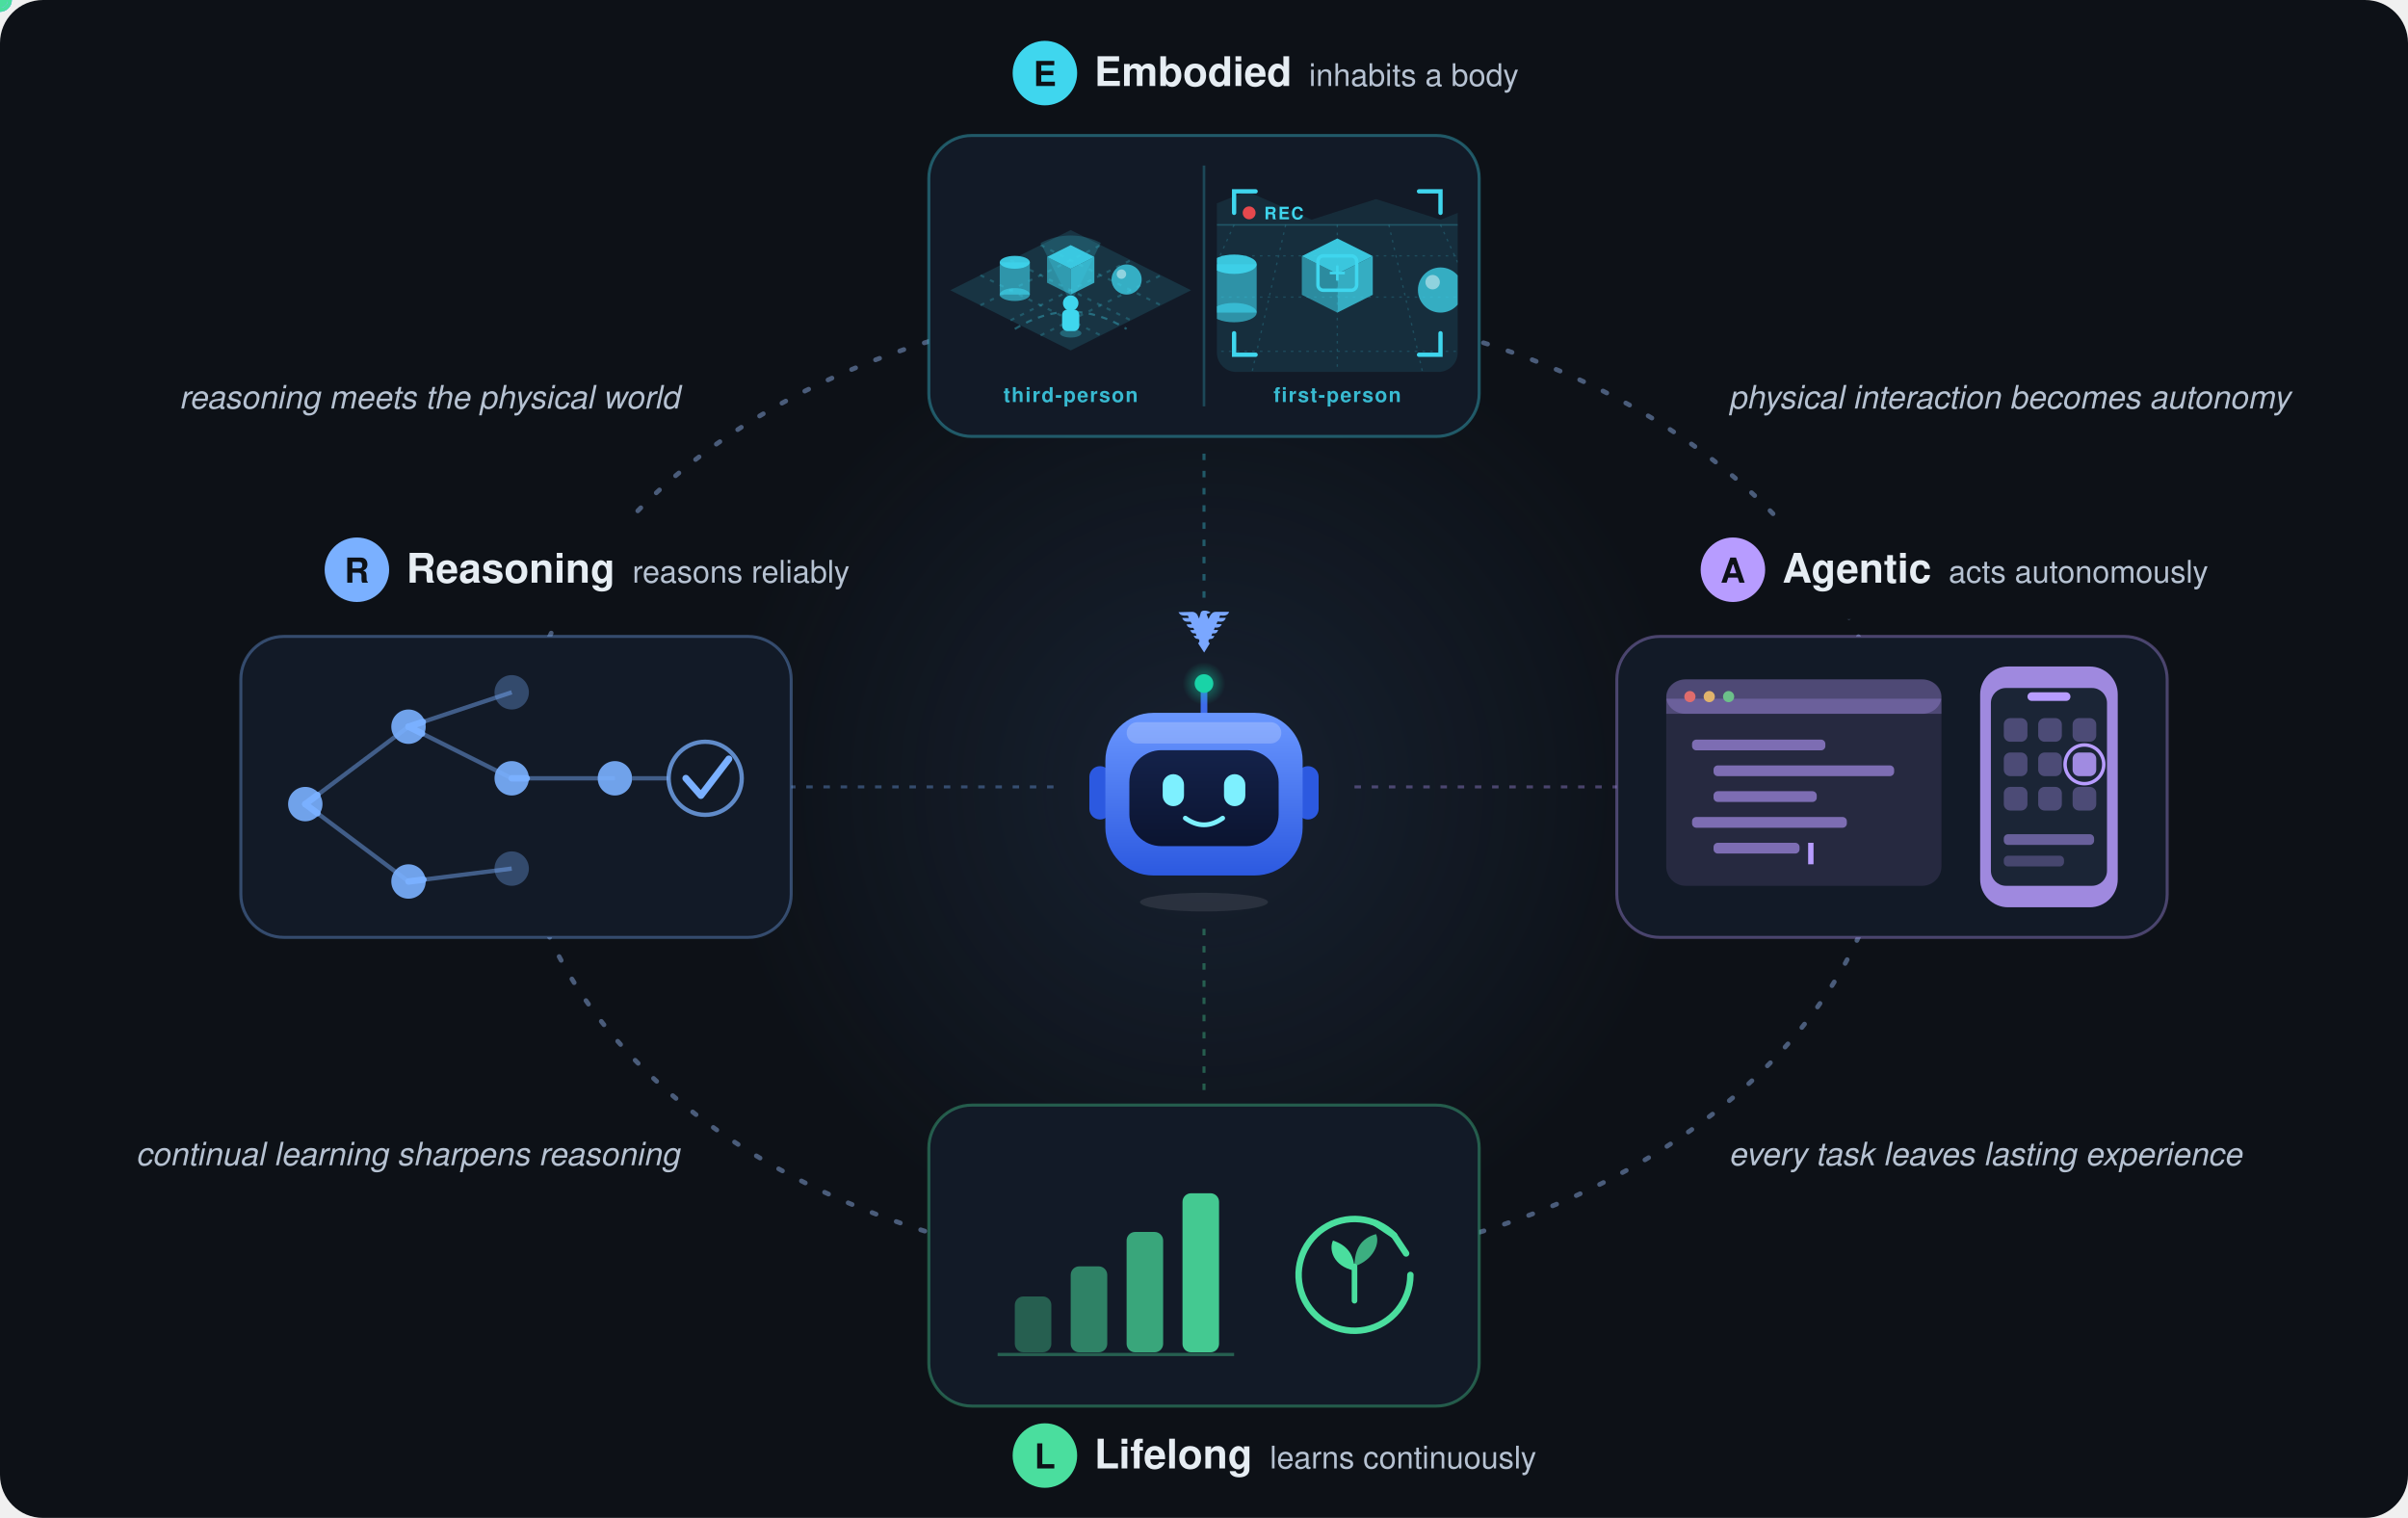
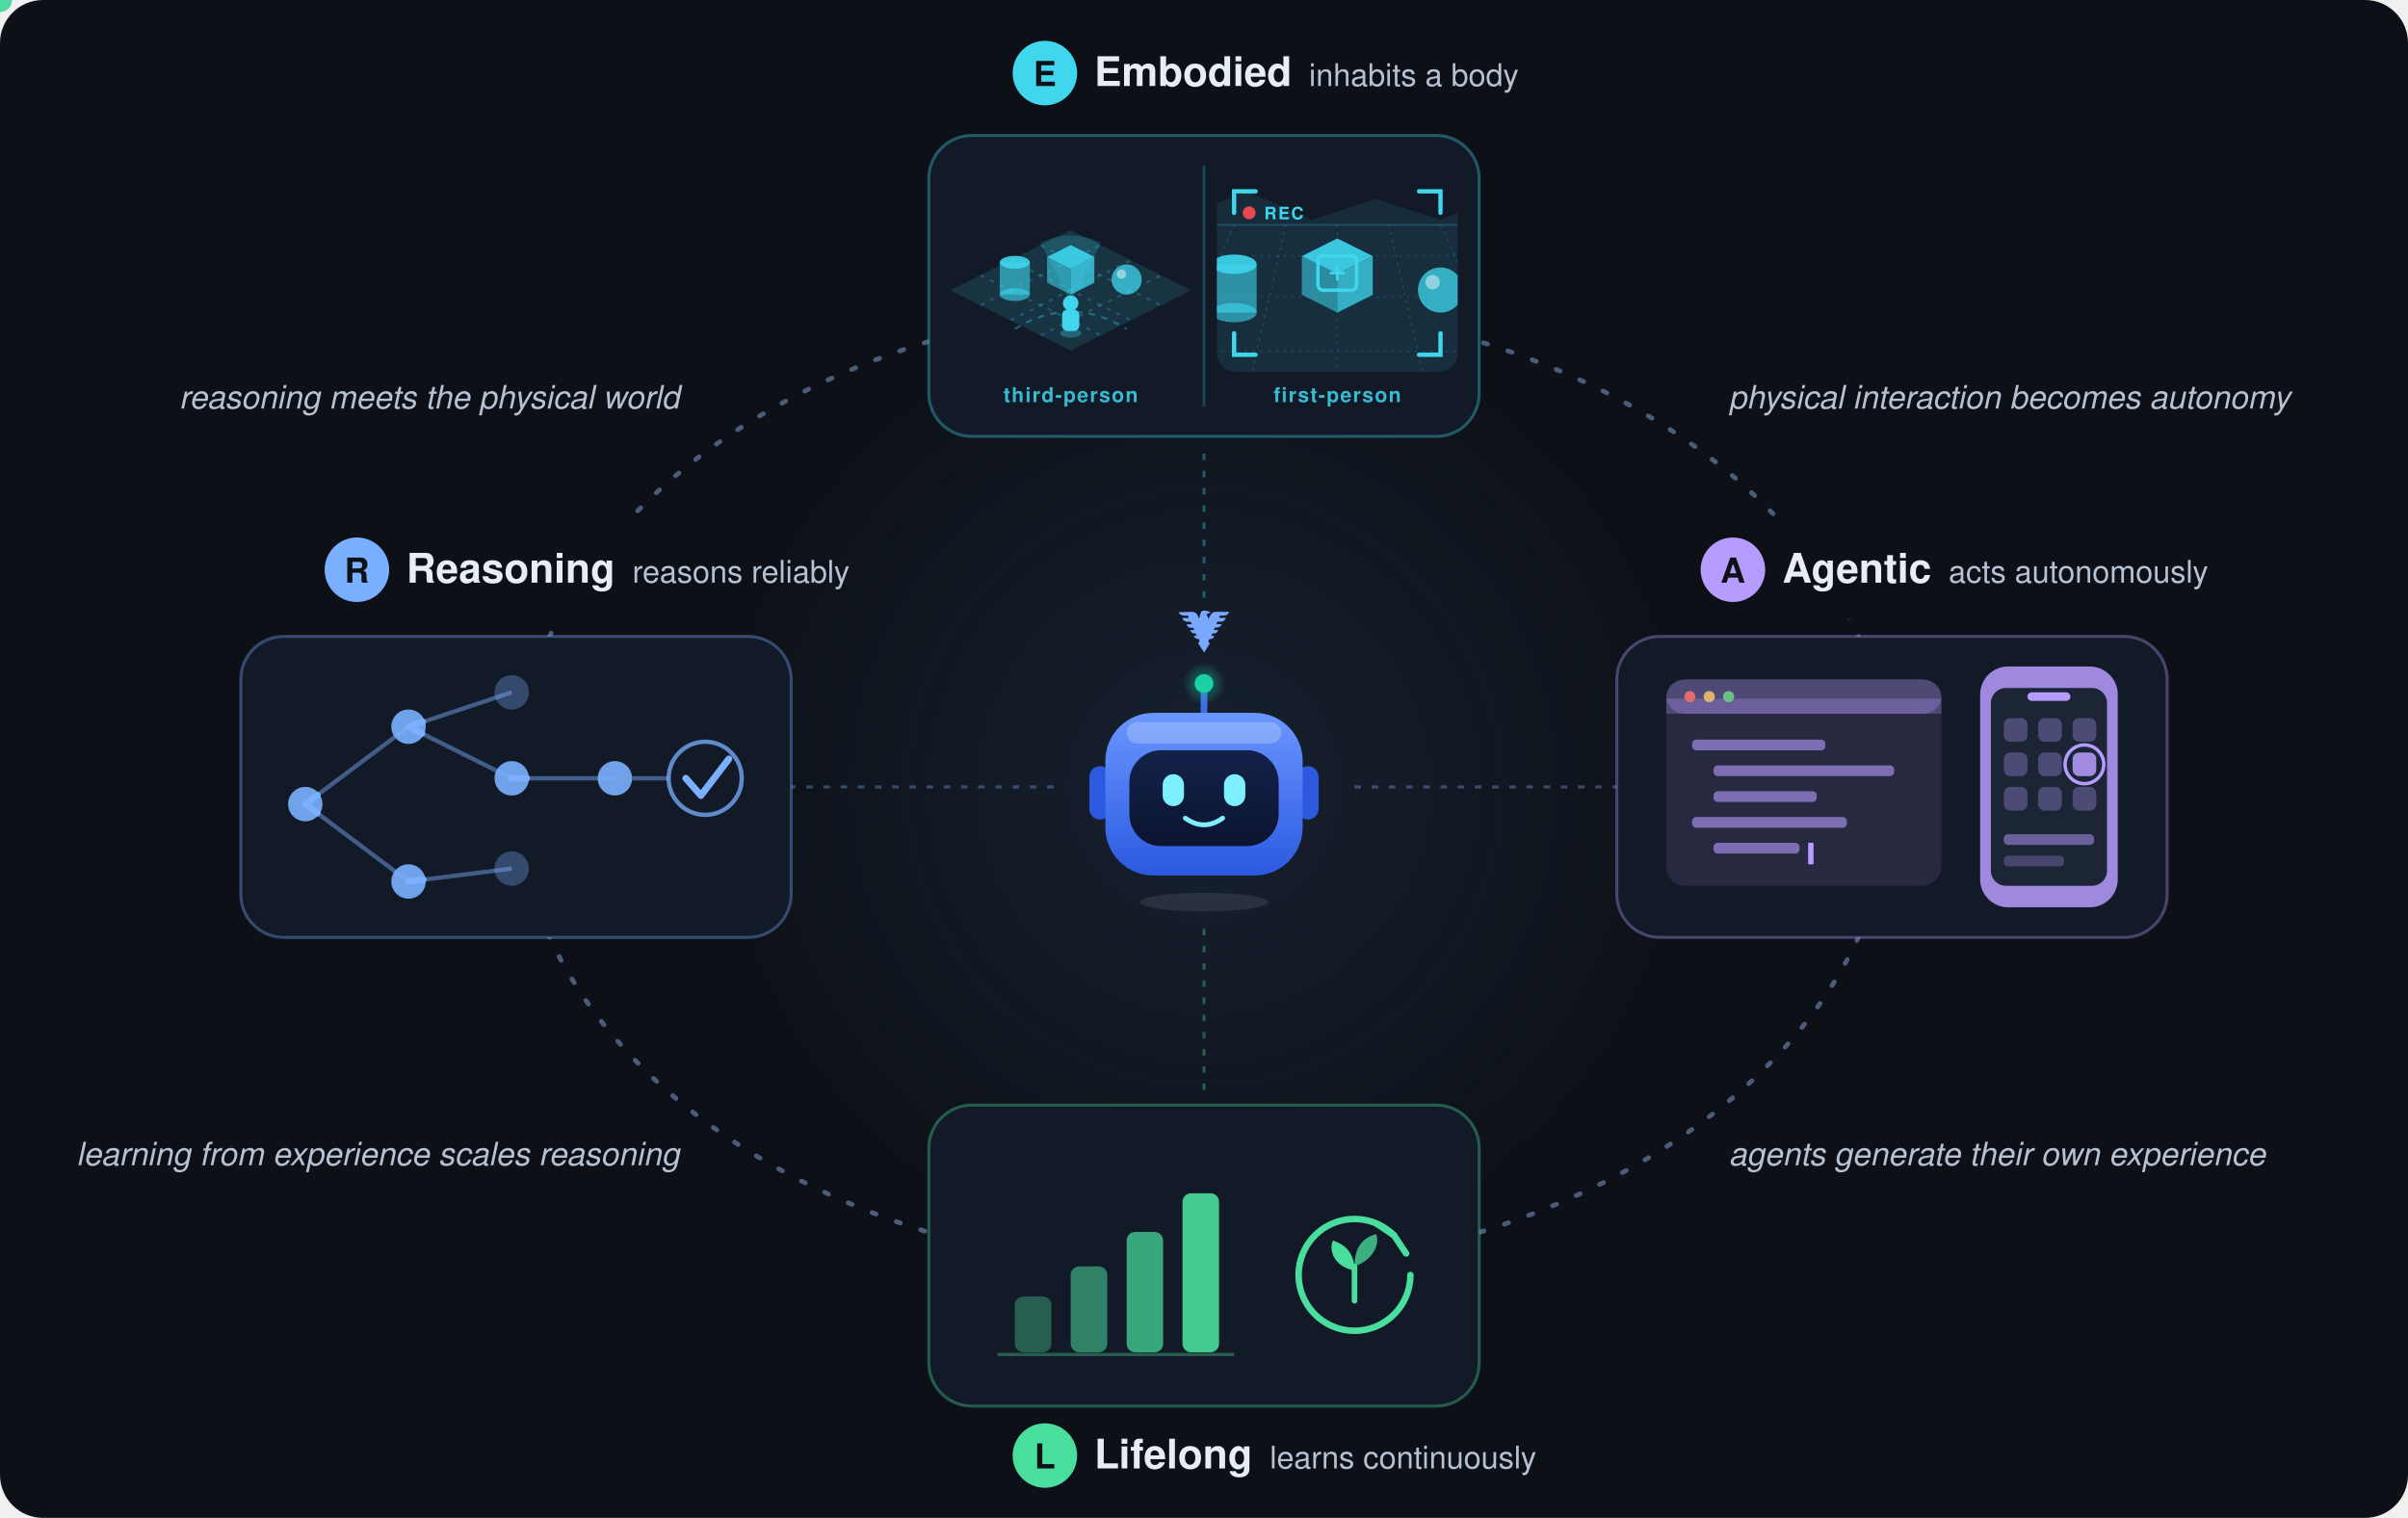
<svg xmlns="http://www.w3.org/2000/svg" width="1120" height="706" viewBox="0 0 1120 706" font-family="-apple-system, BlinkMacSystemFont, 'Segoe UI', 'Helvetica Neue', Helvetica, Arial, sans-serif">
  <style>
.halo{transform-box:fill-box;transform-origin:center;animation:halo 9s ease-in-out infinite}
@keyframes halo{0%,100%{transform:scale(1);opacity:1}50%{transform:scale(1.07);opacity:.8}}
.orbit{stroke-dasharray:2 10;animation:flow 14s linear infinite}
@keyframes flow{to{stroke-dashoffset:-240}}
.botf{animation:hover 4s ease-in-out infinite}
@keyframes hover{0%,100%{transform:translateY(0)}50%{transform:translateY(-7px)}}
.shadow{transform-box:fill-box;transform-origin:center;animation:shade 4s ease-in-out infinite}
@keyframes shade{0%,100%{transform:scale(1);opacity:1}50%{transform:scale(.86);opacity:.7}}
.tip{animation:tip 1.4s ease-in-out infinite}.tip2{animation-delay:.4s}
@keyframes tip{0%,100%{opacity:.5}50%{opacity:1}}
.blink{transform-box:fill-box;transform-origin:center;animation:blink 4s ease-in-out infinite}
@keyframes blink{0%,92%,100%{transform:scaleY(1)}95%,97%{transform:scaleY(.15)}}
.zone{transform-box:fill-box;transform-origin:center;animation:breathe 4s ease-in-out infinite}
@keyframes breathe{0%,100%{transform:scale(1)}50%{transform:scale(1.025)}}
.r-node{transform-box:fill-box;transform-origin:center;opacity:.9;animation:node 4.2s ease-in-out infinite}
.r-dead{opacity:.32;animation-name:dead}
@keyframes node{0%,12%,40%,100%{transform:scale(1)}24%{transform:scale(1.45)}}
@keyframes dead{0%,12%,100%{transform:scale(1);opacity:.32}24%{transform:scale(1.3);opacity:.7}}
.r-edge{stroke-width:2;stroke-opacity:.45}
.r-sig{stroke-width:3;stroke-dasharray:7 60;animation:sig 4.2s linear infinite}
@keyframes sig{from{stroke-dashoffset:67}to{stroke-dashoffset:0}}
.r-goal{transform-box:fill-box;transform-origin:center;opacity:.75;animation:goal 4.2s ease-out infinite}
@keyframes goal{0%,60%,100%{transform:scale(1);opacity:.75}72%{transform:scale(1.25);opacity:.25}}
.r-check{transform-box:fill-box;transform-origin:center;animation:check 4.2s ease-out infinite}
@keyframes check{0%,58%,100%{transform:scale(1)}66%{transform:scale(1.25)}}
.e-walk{animation:walk 14s ease-in-out infinite alternate}
@keyframes walk{from{transform:translateX(-26px)}to{transform:translateX(26px)}}
.e-pan{animation:pan 14s ease-in-out infinite alternate}
.e-zoom{animation:zoom 14s ease-in-out infinite alternate}
@keyframes zoom{0%,100%{transform:translateY(0) scale(1)}50%{transform:translateY(6px) scale(1.12)}}
@keyframes pan{from{transform:translateX(80px)}to{transform:translateX(-80px)}}
.e-far{animation:drift 14s ease-in-out infinite alternate}
@keyframes drift{from{transform:translateX(26px)}to{transform:translateX(-26px)}}
.e-focus{transform-box:fill-box;transform-origin:center;animation:focus 4s ease-in-out infinite}
@keyframes focus{0%,100%{transform:scale(1);opacity:.9}50%{transform:scale(.8);opacity:.55}}
.e-rec{animation:rec 1.2s step-end infinite}
@keyframes rec{0%,50%{opacity:1}51%,100%{opacity:.15}}
.a-line{transform-box:fill-box;transform-origin:left center;animation:type 4.5s ease-out infinite}
@keyframes type{0%,4%{transform:scaleX(0)}20%,85%{transform:scaleX(1)}100%{transform:scaleX(0)}}
.a-cursor{animation:cur 1s step-end infinite}
@keyframes cur{0%,50%{opacity:1}51%,100%{opacity:0}}
.a-app{animation:app 2.4s ease-in-out infinite}
@keyframes app{0%,100%{fill-opacity:.85}50%{fill-opacity:.45}}
.a-tap{transform-box:fill-box;transform-origin:center;animation:tap 2.4s ease-out infinite}
@keyframes tap{0%{transform:scale(.3);opacity:.9}60%,100%{transform:scale(1.9);opacity:0}}
.l-bar{transform-box:fill-box;transform-origin:center bottom;animation:grow 4.8s ease-out infinite}
@keyframes grow{0%,4%{transform:scaleY(.12)}26%,86%{transform:scaleY(1)}100%{transform:scaleY(.12)}}
.l-trend{stroke-dasharray:110;stroke-dashoffset:110;animation:draw 4.8s ease-out infinite}
@keyframes draw{0%,22%{stroke-dashoffset:110}48%,86%{stroke-dashoffset:0}100%{stroke-dashoffset:110}}
.l-head{opacity:0;animation:head 4.8s ease-out infinite}
@keyframes head{0%,44%{opacity:0}50%,86%{opacity:1}100%{opacity:0}}
.l-dot{transform-box:fill-box;transform-origin:center;opacity:0;animation:dot 4.8s ease-out infinite}
@keyframes dot{0%,20%{opacity:0;transform:scale(.4)}30%,86%{opacity:1;transform:scale(1)}100%{opacity:0}}
.l-loop{transform-origin:0 0;animation:spin 6s linear infinite}
@keyframes spin{to{transform:rotate(360deg)}}
.l-sprout{transform-origin:0 12px;animation:sprout 4.8s ease-in-out infinite}
@keyframes sprout{0%,100%{transform:scale(.85)}50%{transform:scale(1.08)}}
@media (prefers-reduced-motion: reduce){*{animation:none!important}}
</style>
  <defs>
    <radialGradient id="glow">
      <stop offset="0" stop-color="#3B5B8C" stop-opacity="0.22" />
      <stop offset="1" stop-color="#3B5B8C" stop-opacity="0" />
    </radialGradient>
  </defs>
  <rect width="1120" height="706" rx="20" fill="#0D1117" />
  <circle class="halo" cx="560" cy="366" r="225" fill="url(#glow)" />
  <mask id="titles" maskUnits="userSpaceOnUse" x="0" y="0" width="1120" height="706">
    <rect width="1120" height="706" fill="#fff" />
    <rect x="140" y="242" width="292" height="46" rx="12" fill="#000" />
    <rect x="460" y="11" width="273" height="46" rx="12" fill="#000" />
    <rect x="780" y="242" width="277" height="46" rx="12" fill="#000" />
    <rect x="460" y="654" width="304" height="46" rx="12" fill="#000" />
  </mask>
  <g mask="url(#titles)">
    <path class="orbit" d="M 240 366 A 320 226 0 1 1 880 366 A 320 226 0 1 1 240 366" fill="none" stroke="#4A5C7A" stroke-width="2.2" stroke-linecap="round" />
    <circle r="5.5" fill="#7AB0FF">
      <animateMotion dur="14s" begin="-1.75s" repeatCount="indefinite" path="M 240 366 A 320 226 0 1 1 880 366 A 320 226 0 1 1 240 366" />
    </circle>
    <circle r="5.5" fill="#3FD6EE">
      <animateMotion dur="14s" begin="-5.25s" repeatCount="indefinite" path="M 240 366 A 320 226 0 1 1 880 366 A 320 226 0 1 1 240 366" />
    </circle>
    <circle r="5.5" fill="#B79CFF">
      <animateMotion dur="14s" begin="-8.75s" repeatCount="indefinite" path="M 240 366 A 320 226 0 1 1 880 366 A 320 226 0 1 1 240 366" />
    </circle>
    <circle r="5.5" fill="#4ADE9E">
      <animateMotion dur="14s" begin="-12.25s" repeatCount="indefinite" path="M 240 366 A 320 226 0 1 1 880 366 A 320 226 0 1 1 240 366" />
    </circle>
  </g>
  <text x="316" y="190" text-anchor="end" font-size="15" font-style="italic" fill="#B6C2D2">reasoning meets the physical world</text>
  <text x="804" y="190" text-anchor="start" font-size="15" font-style="italic" fill="#B6C2D2">physical interaction becomes autonomy</text>
-   <text x="804" y="542" text-anchor="start" font-size="15" font-style="italic" fill="#B6C2D2">every task leaves lasting experience</text>
-   <text x="316" y="542" text-anchor="end" font-size="15" font-style="italic" fill="#B6C2D2">continual learning sharpens reasoning</text>
+   <text x="804" y="542" text-anchor="start" font-size="15" font-style="italic" fill="#B6C2D2">agents generate their own experience</text>
+   <text x="316" y="542" text-anchor="end" font-size="15" font-style="italic" fill="#B6C2D2">learning from experience scales reasoning</text>
  <path d="M 490 366 L 358 366" stroke="#7AB0FF" stroke-opacity="0.35" stroke-width="1.4" stroke-dasharray="3 5" fill="none" />
  <circle r="3.6" fill="#7AB0FF">
    <animateMotion dur="3s" repeatCount="indefinite" path="M 490 366 L 358 366" />
  </circle>
  <circle r="3.6" fill="#7AB0FF" opacity="0.5">
    <animateMotion dur="3s" begin="-1.5s" repeatCount="indefinite" keyPoints="1;0" keyTimes="0;1" calcMode="linear" path="M 490 366 L 358 366" />
  </circle>
  <path d="M 560 278 L 560 209" stroke="#3FD6EE" stroke-opacity="0.35" stroke-width="1.4" stroke-dasharray="3 5" fill="none" />
  <circle r="3.6" fill="#3FD6EE">
    <animateMotion dur="3s" repeatCount="indefinite" path="M 560 278 L 560 209" />
  </circle>
  <circle r="3.6" fill="#3FD6EE" opacity="0.5">
    <animateMotion dur="3s" begin="-1.5s" repeatCount="indefinite" keyPoints="1;0" keyTimes="0;1" calcMode="linear" path="M 560 278 L 560 209" />
  </circle>
  <path d="M 630 366 L 762 366" stroke="#B79CFF" stroke-opacity="0.35" stroke-width="1.4" stroke-dasharray="3 5" fill="none" />
  <circle r="3.6" fill="#B79CFF">
    <animateMotion dur="3s" repeatCount="indefinite" path="M 630 366 L 762 366" />
  </circle>
  <circle r="3.6" fill="#B79CFF" opacity="0.5">
    <animateMotion dur="3s" begin="-1.5s" repeatCount="indefinite" keyPoints="1;0" keyTimes="0;1" calcMode="linear" path="M 630 366 L 762 366" />
  </circle>
  <path d="M 560 432 L 560 512" stroke="#4ADE9E" stroke-opacity="0.35" stroke-width="1.4" stroke-dasharray="3 5" fill="none" />
  <circle r="3.6" fill="#4ADE9E">
    <animateMotion dur="3s" repeatCount="indefinite" path="M 560 432 L 560 512" />
  </circle>
  <circle r="3.6" fill="#4ADE9E" opacity="0.5">
    <animateMotion dur="3s" begin="-1.5s" repeatCount="indefinite" keyPoints="1;0" keyTimes="0;1" calcMode="linear" path="M 560 432 L 560 512" />
  </circle>
  <rect x="112" y="296" width="256" height="140" rx="20" fill="#121A27" stroke="#7AB0FF" stroke-opacity="0.35" stroke-width="1.4" />
  <g transform="translate(236,366)">
    <g class="zone">
      <line class="r-edge" x1="-94" y1="8" x2="-46" y2="-28" stroke="#7AB0FF" />
      <line class="r-sig" style="animation-delay:-0.00s" x1="-94" y1="8" x2="-46" y2="-28" stroke="#7AB0FF" stroke-linecap="round" />
      <line class="r-edge" x1="-94" y1="8" x2="-46" y2="44" stroke="#7AB0FF" />
      <line class="r-sig" style="animation-delay:-0.35s" x1="-94" y1="8" x2="-46" y2="44" stroke="#7AB0FF" stroke-linecap="round" />
      <line class="r-edge" x1="-46" y1="-28" x2="2" y2="-44" stroke="#7AB0FF" />
      <line class="r-sig" style="animation-delay:-0.70s" x1="-46" y1="-28" x2="2" y2="-44" stroke="#7AB0FF" stroke-linecap="round" />
      <line class="r-edge" x1="-46" y1="-28" x2="2" y2="-4" stroke="#7AB0FF" />
      <line class="r-sig" style="animation-delay:-1.05s" x1="-46" y1="-28" x2="2" y2="-4" stroke="#7AB0FF" stroke-linecap="round" />
      <line class="r-edge" x1="-46" y1="44" x2="2" y2="38" stroke="#7AB0FF" />
      <line class="r-sig" style="animation-delay:-1.40s" x1="-46" y1="44" x2="2" y2="38" stroke="#7AB0FF" stroke-linecap="round" />
      <line class="r-edge" x1="2" y1="-4" x2="50" y2="-4" stroke="#7AB0FF" />
      <line class="r-sig" style="animation-delay:-1.75s" x1="2" y1="-4" x2="50" y2="-4" stroke="#7AB0FF" stroke-linecap="round" />
      <circle class="r-node" style="animation-delay:0.00s" cx="-94" cy="8" r="8" fill="#7AB0FF" />
      <circle class="r-node" style="animation-delay:0.35s" cx="-46" cy="-28" r="8" fill="#7AB0FF" />
      <circle class="r-node" style="animation-delay:0.70s" cx="-46" cy="44" r="8" fill="#7AB0FF" />
      <circle class="r-node r-dead" style="animation-delay:1.05s" cx="2" cy="-44" r="8" fill="#7AB0FF" />
      <circle class="r-node" style="animation-delay:1.40s" cx="2" cy="-4" r="8" fill="#7AB0FF" />
      <circle class="r-node r-dead" style="animation-delay:1.75s" cx="2" cy="38" r="8" fill="#7AB0FF" />
      <circle class="r-node" style="animation-delay:2.10s" cx="50" cy="-4" r="8" fill="#7AB0FF" />
      <line class="r-edge" x1="58" y1="-4" x2="75" y2="-4" stroke="#7AB0FF" />
      <circle class="r-goal" cx="92" cy="-4" r="17" fill="none" stroke="#7AB0FF" stroke-width="2" />
      <path class="r-check" d="M 83 -4 L 90 4 L 103 -13" fill="none" stroke="#7AB0FF" stroke-width="3.2" stroke-linecap="round" stroke-linejoin="round" />
    </g>
  </g>
  <circle cx="166" cy="265" r="15" fill="#7AB0FF" />
  <text x="166" y="271" text-anchor="middle" font-size="16" font-weight="800" fill="#0D1117">R</text>
  <text x="189" y="271" font-size="19" font-weight="750" fill="#E6EDF3">Reasoning<tspan font-size="14.5" font-weight="400" fill="#B6C2D2" dx="8">reasons reliably</tspan>
  </text>
  <rect x="432" y="63" width="256" height="140" rx="20" fill="#121A27" stroke="#3FD6EE" stroke-opacity="0.35" stroke-width="1.4" />
  <g transform="translate(560,127)">
    <g class="zone">
      <defs>
        <clipPath id="e3">
          <rect x="-56" y="-46" width="112" height="92" rx="9" />
        </clipPath>
        <clipPath id="e1">
          <rect x="-56" y="-46" width="112" height="92" rx="9" />
        </clipPath>
      </defs>
      <g transform="translate(-62,0)">
        <g clip-path="url(#e3)">
          <g transform="translate(0,4)">
            <polygon points="0,-24 56,4 0,32 -56,4" fill="#3FD6EE" fill-opacity="0.14" />
            <line x1="-42.0" y1="-3.0" x2="14.0" y2="25.0" stroke="#3FD6EE" stroke-opacity="0.22" stroke-dasharray="2 3" />
            <line x1="-42.0" y1="11.0" x2="14.0" y2="-17.0" stroke="#3FD6EE" stroke-opacity="0.22" stroke-dasharray="2 3" />
            <line x1="-28.0" y1="-10.0" x2="28.0" y2="18.0" stroke="#3FD6EE" stroke-opacity="0.22" stroke-dasharray="2 3" />
            <line x1="-28.0" y1="18.0" x2="28.0" y2="-10.0" stroke="#3FD6EE" stroke-opacity="0.22" stroke-dasharray="2 3" />
            <line x1="-14.0" y1="-17.0" x2="42.0" y2="11.0" stroke="#3FD6EE" stroke-opacity="0.22" stroke-dasharray="2 3" />
            <line x1="-14.0" y1="25.0" x2="42.0" y2="-3.0" stroke="#3FD6EE" stroke-opacity="0.22" stroke-dasharray="2 3" />
            <path d="M -26 22 Q 0 6 26 22" fill="none" stroke="#3FD6EE" stroke-opacity="0.35" stroke-dasharray="3 3" />
            <rect x="-33.0" y="-9.0" width="14.0" height="15.0" fill="#3FD6EE" fill-opacity="0.6" />
            <ellipse cx="-26" cy="6.0" rx="7.0" ry="3.0" fill="#3FD6EE" fill-opacity="0.6" />
            <ellipse cx="-26" cy="-9.0" rx="7.0" ry="3.0" fill="#3FD6EE" fill-opacity="0.9" />
            <polygon points="0.0,-17.0 11.0,-11.5 0.0,-6.0 -11.0,-11.5" fill="#3FD6EE" fill-opacity="0.9" />
            <polygon points="-11.0,-11.5 0.0,-6.0 0.0,6.0 -11.0,0.5" fill="#3FD6EE" fill-opacity="0.55" />
            <polygon points="0.0,-6.0 11.0,-11.5 11.0,0.5 0.0,6.0" fill="#3FD6EE" fill-opacity="0.75" />
            <circle cx="26" cy="-1.0" r="7.0" fill="#3FD6EE" fill-opacity="0.75" />
            <circle cx="23.6" cy="-3.5" r="2.2" fill="#FFFFFF" fill-opacity="0.45" />
            <g transform="translate(0,22)">
              <g>
                <path d="M 0 -12 L -14 -40 A 30 30 0 0 1 14 -40 Z" fill="#3FD6EE" fill-opacity="0.2" />
                <ellipse cx="0" cy="2" rx="5" ry="2" fill="#3FD6EE" fill-opacity="0.3" />
                <rect x="-4" y="-9" width="8" height="10" rx="2.5" fill="#3FD6EE" />
                <circle cx="0" cy="-12" r="3.6" fill="#3FD6EE" />
                <animateMotion path="M -26 0 Q 0 -16 26 0" dur="28s" repeatCount="indefinite" keyPoints="0;1;0" keyTimes="0;0.5;1" calcMode="spline" keySplines=".42 0 .58 1;.42 0 .58 1" />
              </g>
            </g>
          </g>
        </g>
        <text x="0" y="60" text-anchor="middle" font-size="9.5" font-weight="600" letter-spacing=".6" fill="#3FD6EE" fill-opacity="0.85">third-person</text>
      </g>
      <g transform="translate(62,0)">
        <g clip-path="url(#e1)">
          <g transform="translate(0,-2) scale(0.6)">
            <g class="e-far">
              <line x1="-220" y1="-34" x2="220" y2="-34" stroke="#3FD6EE" stroke-opacity="0.25" stroke-width="1.2" />
              <path d="M -220 -34 L -170 -54 L -120 -40 L -70 -60 L -20 -38 L 30 -54 L 80 -38 L 130 -58 L 180 -40 L 220 -34 Z" fill="#3FD6EE" fill-opacity="0.10" />
            </g>
            <g class="e-zoom">
              <g class="e-pan">
                <rect x="-240" y="-34" width="480" height="140" fill="#3FD6EE" fill-opacity="0.11" />
                <line x1="-240" y1="-34" x2="-432.0" y2="106" stroke="#3FD6EE" stroke-opacity="0.2" stroke-dasharray="2 4" />
                <line x1="-200" y1="-34" x2="-360.0" y2="106" stroke="#3FD6EE" stroke-opacity="0.2" stroke-dasharray="2 4" />
                <line x1="-160" y1="-34" x2="-288.0" y2="106" stroke="#3FD6EE" stroke-opacity="0.2" stroke-dasharray="2 4" />
                <line x1="-120" y1="-34" x2="-216.0" y2="106" stroke="#3FD6EE" stroke-opacity="0.2" stroke-dasharray="2 4" />
                <line x1="-80" y1="-34" x2="-144.0" y2="106" stroke="#3FD6EE" stroke-opacity="0.2" stroke-dasharray="2 4" />
                <line x1="-40" y1="-34" x2="-72.0" y2="106" stroke="#3FD6EE" stroke-opacity="0.2" stroke-dasharray="2 4" />
                <line x1="0" y1="-34" x2="0.0" y2="106" stroke="#3FD6EE" stroke-opacity="0.2" stroke-dasharray="2 4" />
                <line x1="40" y1="-34" x2="72.0" y2="106" stroke="#3FD6EE" stroke-opacity="0.2" stroke-dasharray="2 4" />
                <line x1="80" y1="-34" x2="144.0" y2="106" stroke="#3FD6EE" stroke-opacity="0.2" stroke-dasharray="2 4" />
                <line x1="120" y1="-34" x2="216.0" y2="106" stroke="#3FD6EE" stroke-opacity="0.2" stroke-dasharray="2 4" />
                <line x1="160" y1="-34" x2="288.0" y2="106" stroke="#3FD6EE" stroke-opacity="0.2" stroke-dasharray="2 4" />
                <line x1="200" y1="-34" x2="360.0" y2="106" stroke="#3FD6EE" stroke-opacity="0.2" stroke-dasharray="2 4" />
                <line x1="240" y1="-34" x2="432.0" y2="106" stroke="#3FD6EE" stroke-opacity="0.2" stroke-dasharray="2 4" />
                <line x1="-240" y1="-10" x2="240" y2="-10" stroke="#3FD6EE" stroke-opacity="0.18" stroke-dasharray="2 4" />
                <line x1="-240" y1="22" x2="240" y2="22" stroke="#3FD6EE" stroke-opacity="0.18" stroke-dasharray="2 4" />
                <line x1="-240" y1="64" x2="240" y2="64" stroke="#3FD6EE" stroke-opacity="0.18" stroke-dasharray="2 4" />
                <rect x="-97.5" y="-3.5" width="35.0" height="37.5" fill="#3FD6EE" fill-opacity="0.6" />
                <ellipse cx="-80" cy="34.0" rx="17.5" ry="7.5" fill="#3FD6EE" fill-opacity="0.6" />
                <ellipse cx="-80" cy="-3.5" rx="17.5" ry="7.5" fill="#3FD6EE" fill-opacity="0.9" />
                <polygon points="0.0,-23.5 27.5,-9.8 0.0,4.0 -27.5,-9.8" fill="#3FD6EE" fill-opacity="0.9" />
                <polygon points="-27.5,-9.8 0.0,4.0 0.0,34.0 -27.5,20.2" fill="#3FD6EE" fill-opacity="0.55" />
                <polygon points="0.0,4.0 27.5,-9.8 27.5,20.2 0.0,34.0" fill="#3FD6EE" fill-opacity="0.75" />
                <circle cx="80" cy="16.5" r="17.5" fill="#3FD6EE" fill-opacity="0.75" />
                <circle cx="73.9" cy="10.4" r="5.6" fill="#FFFFFF" fill-opacity="0.45" />
              </g>
            </g>
          </g>
        </g>
        <path d="M -48 -28 L -48 -38 L -38 -38" stroke="#3FD6EE" stroke-width="2" fill="none" stroke-linecap="round" />
        <path d="M -48 28 L -48 38 L -38 38" stroke="#3FD6EE" stroke-width="2" fill="none" stroke-linecap="round" />
        <path d="M 48 -28 L 48 -38 L 38 -38" stroke="#3FD6EE" stroke-width="2" fill="none" stroke-linecap="round" />
        <path d="M 48 28 L 48 38 L 38 38" stroke="#3FD6EE" stroke-width="2" fill="none" stroke-linecap="round" />
        <rect class="e-focus" x="-9" y="-8" width="18" height="16" rx="2.5" fill="none" stroke="#3FD6EE" stroke-width="1.6" />
        <line x1="-3.5" y1="0" x2="3.5" y2="0" stroke="#3FD6EE" stroke-width="1.2" />
        <line x1="0" y1="-3.5" x2="0" y2="3.5" stroke="#3FD6EE" stroke-width="1.2" />
        <circle class="e-rec" cx="-41" cy="-28" r="3" fill="#E5484D" />
        <text x="-34" y="-25" font-size="8" font-weight="700" letter-spacing=".8" fill="#3FD6EE">REC</text>
        <text x="0" y="60" text-anchor="middle" font-size="9.5" font-weight="600" letter-spacing=".6" fill="#3FD6EE" fill-opacity="0.85">first-person</text>
      </g>
      <line x1="0" y1="-50" x2="0" y2="62" stroke="#3FD6EE" stroke-opacity="0.25" stroke-width="1.2" />
    </g>
  </g>
  <circle cx="486" cy="34" r="15" fill="#3FD6EE" />
  <text x="486" y="40" text-anchor="middle" font-size="16" font-weight="800" fill="#0D1117">E</text>
  <text x="509" y="40" font-size="19" font-weight="750" fill="#E6EDF3">Embodied<tspan font-size="14.5" font-weight="400" fill="#B6C2D2" dx="8">inhabits a body</tspan>
  </text>
  <rect x="752" y="296" width="256" height="140" rx="20" fill="#121A27" stroke="#B79CFF" stroke-opacity="0.35" stroke-width="1.4" />
  <g transform="translate(887,368)">
    <g class="zone">
      <g transform="translate(-112,-52)">
        <rect width="128" height="96" rx="9" fill="#B79CFF" fill-opacity="0.12" />
        <rect width="128" height="16" rx="9" fill="#B79CFF" fill-opacity="0.28" />
        <rect y="9" width="128" height="7" fill="#B79CFF" fill-opacity="0.28" />
        <circle cx="11" cy="8" r="2.6" fill="#e06c6c" />
        <circle cx="20" cy="8" r="2.6" fill="#e0b36c" />
        <circle cx="29" cy="8" r="2.6" fill="#6cc08a" />
        <rect class="a-line" style="animation-delay:0.00s" x="12" y="28" width="62" height="5" rx="2" fill="#B79CFF" fill-opacity="0.6" />
        <rect class="a-line" style="animation-delay:0.45s" x="22" y="40" width="84" height="5" rx="2" fill="#B79CFF" fill-opacity="0.6" />
        <rect class="a-line" style="animation-delay:0.90s" x="22" y="52" width="48" height="5" rx="2" fill="#B79CFF" fill-opacity="0.6" />
        <rect class="a-line" style="animation-delay:1.35s" x="12" y="64" width="72" height="5" rx="2" fill="#B79CFF" fill-opacity="0.6" />
        <rect class="a-line" style="animation-delay:1.80s" x="22" y="76" width="40" height="5" rx="2" fill="#B79CFF" fill-opacity="0.6" />
        <rect class="a-cursor" x="66" y="76" width="2.5" height="10" fill="#B79CFF" />
      </g>
      <g transform="translate(34,-58)">
        <rect width="64" height="112" rx="13" fill="#B79CFF" fill-opacity="0.85" />
        <rect x="5" y="10" width="54" height="92" rx="7" fill="#1B2536" />
        <rect x="22" y="12" width="20" height="4" rx="2" fill="#B79CFF" />
        <rect class="app" x="11" y="24" width="11" height="11" rx="3" fill="#B79CFF" fill-opacity="0.32" />
        <rect class="app" x="27" y="24" width="11" height="11" rx="3" fill="#B79CFF" fill-opacity="0.32" />
        <rect class="app" x="43" y="24" width="11" height="11" rx="3" fill="#B79CFF" fill-opacity="0.32" />
        <rect class="app" x="11" y="40" width="11" height="11" rx="3" fill="#B79CFF" fill-opacity="0.32" />
        <rect class="app" x="27" y="40" width="11" height="11" rx="3" fill="#B79CFF" fill-opacity="0.32" />
        <rect class="app a-app" x="43" y="40" width="11" height="11" rx="3" fill="#B79CFF" fill-opacity="0.85" />
        <rect class="app" x="11" y="56" width="11" height="11" rx="3" fill="#B79CFF" fill-opacity="0.32" />
        <rect class="app" x="27" y="56" width="11" height="11" rx="3" fill="#B79CFF" fill-opacity="0.32" />
        <rect class="app" x="43" y="56" width="11" height="11" rx="3" fill="#B79CFF" fill-opacity="0.32" />
        <circle class="a-tap" cx="48.5" cy="45.5" r="9" fill="none" stroke="#B79CFF" stroke-width="1.6" />
        <rect x="11" y="78" width="42" height="5" rx="2" fill="#B79CFF" fill-opacity="0.5" />
        <rect x="11" y="88" width="28" height="5" rx="2" fill="#B79CFF" fill-opacity="0.28" />
      </g>
    </g>
  </g>
  <circle cx="806" cy="265" r="15" fill="#B79CFF" />
  <text x="806" y="271" text-anchor="middle" font-size="16" font-weight="800" fill="#0D1117">A</text>
  <text x="829" y="271" font-size="19" font-weight="750" fill="#E6EDF3">Agentic<tspan font-size="14.5" font-weight="400" fill="#B6C2D2" dx="8">acts autonomously</tspan>
  </text>
  <rect x="432" y="514" width="256" height="140" rx="20" fill="#121A27" stroke="#4ADE9E" stroke-opacity="0.35" stroke-width="1.4" />
  <g transform="translate(568,599)">
    <g class="zone">
      <rect class="l-bar" style="animation-delay:0.00s" x="-96" y="4" width="17" height="26" rx="4" fill="#4ADE9E" fill-opacity="0.35" />
      <rect class="l-bar" style="animation-delay:0.40s" x="-70" y="-10" width="17" height="40" rx="4" fill="#4ADE9E" fill-opacity="0.53" />
      <rect class="l-bar" style="animation-delay:0.80s" x="-44" y="-26" width="17" height="56" rx="4" fill="#4ADE9E" fill-opacity="0.71" />
      <rect class="l-bar" style="animation-delay:1.20s" x="-18" y="-44" width="17" height="74" rx="4" fill="#4ADE9E" fill-opacity="0.89" />
      <line x1="-104" y1="31" x2="6" y2="31" stroke="#4ADE9E" stroke-opacity="0.35" stroke-width="1.5" />
      <defs>
        <linearGradient id="ltrend" gradientUnits="userSpaceOnUse" x1="-87.5" y1="-8" x2="-9.5" y2="-56">
          <stop offset="0" stop-color="#1F7A5C" />
          <stop offset="1" stop-color="#5BF0B0" />
        </linearGradient>
      </defs>
      <path class="l-trend" d="M -87.5 -8 C -78 -12, -70 -17, -61.5 -22 S -44 -32, -35.5 -38 S -18 -50, -9.5 -56" fill="none" stroke="url(#ltrend)" stroke-width="2.6" stroke-linecap="round" />
      <circle class="l-dot" style="animation-delay:0.00s" cx="-87.5" cy="-8" r="3.4" fill="#1F7A5C" />
      <circle class="l-dot" style="animation-delay:0.40s" cx="-61.5" cy="-22" r="3.4" fill="#33A178" />
      <circle class="l-dot" style="animation-delay:0.80s" cx="-35.5" cy="-38" r="3.4" fill="#47C994" />
      <circle class="l-dot" style="animation-delay:1.20s" cx="-9.5" cy="-56" r="3.4" fill="#5BF0B0" />
      <path class="l-head" d="M -15.5 -57 L -6 -60 L -9.5 -50.5" fill="none" stroke="#5BF0B0" stroke-width="2.6" stroke-linecap="round" stroke-linejoin="round" />
      <g transform="translate(62,-6)">
        <g class="l-loop">
          <path d="M 26 0 A 26 26 0 1 1 18.4 -18.4" fill="none" stroke="#4ADE9E" stroke-width="3" stroke-linecap="round" />
          <path d="M 18.4 -18.4 L 10 -24 M 18.4 -18.4 L 24 -10" stroke="#4ADE9E" stroke-width="3" stroke-linecap="round" />
        </g>
        <g class="l-sprout">
          <path d="M 0 12 L 0 -4" stroke="#4ADE9E" stroke-width="2.6" stroke-linecap="round" />
          <path d="M 0 -2 C -10 -4, -12 -12, -10 -16 C -4 -14, 0 -10, 0 -2 Z" fill="#4ADE9E" />
          <path d="M 0 -4 C 9 -7, 12 -15, 10 -19 C 3 -17, 0 -12, 0 -4 Z" fill="#4ADE9E" fill-opacity="0.75" />
        </g>
      </g>
    </g>
  </g>
  <circle cx="486" cy="677" r="15" fill="#4ADE9E" />
  <text x="486" y="683" text-anchor="middle" font-size="16" font-weight="800" fill="#0D1117">L</text>
  <text x="509" y="683" font-size="19" font-weight="750" fill="#E6EDF3">Lifelong<tspan font-size="14.5" font-weight="400" fill="#B6C2D2" dx="8">learns continuously</tspan>
  </text>
  <g transform="translate(560,370) scale(0.62)">
    <defs>
      <linearGradient id="botg" x1="0" y1="0" x2="0" y2="1">
        <stop offset="0" stop-color="#6A97FF" />
        <stop offset="1" stop-color="#2C59E0" />
      </linearGradient>
      <linearGradient id="visor" x1="0" y1="0" x2="0" y2="1">
        <stop offset="0" stop-color="#14224A" />
        <stop offset="1" stop-color="#0B1430" />
      </linearGradient>
      <radialGradient id="tipg">
        <stop offset="0" stop-color="#19D3A7" stop-opacity=".55" />
        <stop offset="1" stop-color="#19D3A7" stop-opacity="0" />
      </radialGradient>
    </defs>
    <ellipse class="shadow" cx="0" cy="80" rx="48" ry="7" fill="#E6EDF3" fill-opacity="0.10" />
    <g class="botf">
      <g transform="translate(-198,-274.6) scale(0.9)">
        <g transform="translate(175, 118) scale(1.0225)">
          <path d="M44.147 66.457L39.167 58.858C40.697 58.071 40.507 55.615 39.197 55.411C37.739 55.183 36.578 55.113 35.554 52.82H37.927L37.198 50.831C34.484 51.069 33.93 50.315 32.643 48.195L36.034 48.079L35.348 46.348C31.653 46.52 30.678 45.614 29.756 43.508L34.061 43.357L33.129 41.298C28.72 41.421 27.787 41.297 26.17 38.315L31.647 38.288L30.875 36.327C25.883 36.542 24.636 36.054 23.223 33.557L34.444 33.273C36.079 33.232 37.946 34.346 38.634 35.83L39.983 38.741L41.403 33.841C42.135 31.316 47.652 32.232 49.428 33.912L46.091 35.119L47.724 39.095C48.907 36.326 50.357 33.272 53.476 33.272H64.484C63.637 35.704 61.593 36.917 57.148 36.13L56.367 38.189L61.856 38.172C60.543 41.235 59.085 41.62 55.002 41.156L54.149 43.215L58.519 43.357C57.678 45.298 56.157 46.458 52.783 46.054L52.073 48.059L55.553 48.043C54.555 50.482 53.911 51.026 50.74 50.884L50.013 52.872L52.519 52.881C51.466 55.004 51.154 55.256 48.905 55.455C47.568 55.574 46.972 57.714 48.752 58.983L44.147 66.457Z" fill="#7AA7FF" fill-rule="evenodd" />
        </g>
      </g>
      <line x1="0" y1="-62" x2="0" y2="-80" stroke="#3E6BEA" stroke-width="5" stroke-linecap="round" />
      <circle class="tip" cx="0" cy="-84" r="16" fill="url(#tipg)" />
      <circle cx="0" cy="-84" r="7" fill="#19D3A7" />
      <rect x="-86" y="-22" width="16" height="40" rx="8" fill="#2C59E0" />
      <rect x="70" y="-22" width="16" height="40" rx="8" fill="#2C59E0" />
      <rect x="-74" y="-62" width="148" height="122" rx="36" fill="url(#botg)" />
      <rect x="-58" y="-55" width="116" height="16" rx="8" fill="#FFFFFF" fill-opacity="0.22" />
      <rect x="-56" y="-34" width="112" height="72" rx="24" fill="url(#visor)" />
      <rect class="blink" x="-31" y="-16" width="16" height="24" rx="8" fill="#7DF0FF" />
      <rect class="blink" x="15" y="-16" width="16" height="24" rx="8" fill="#7DF0FF" />
      <path d="M -14 17 Q 0 27 14 17" fill="none" stroke="#7DF0FF" stroke-width="3.6" stroke-linecap="round" />
    </g>
  </g>
</svg>
